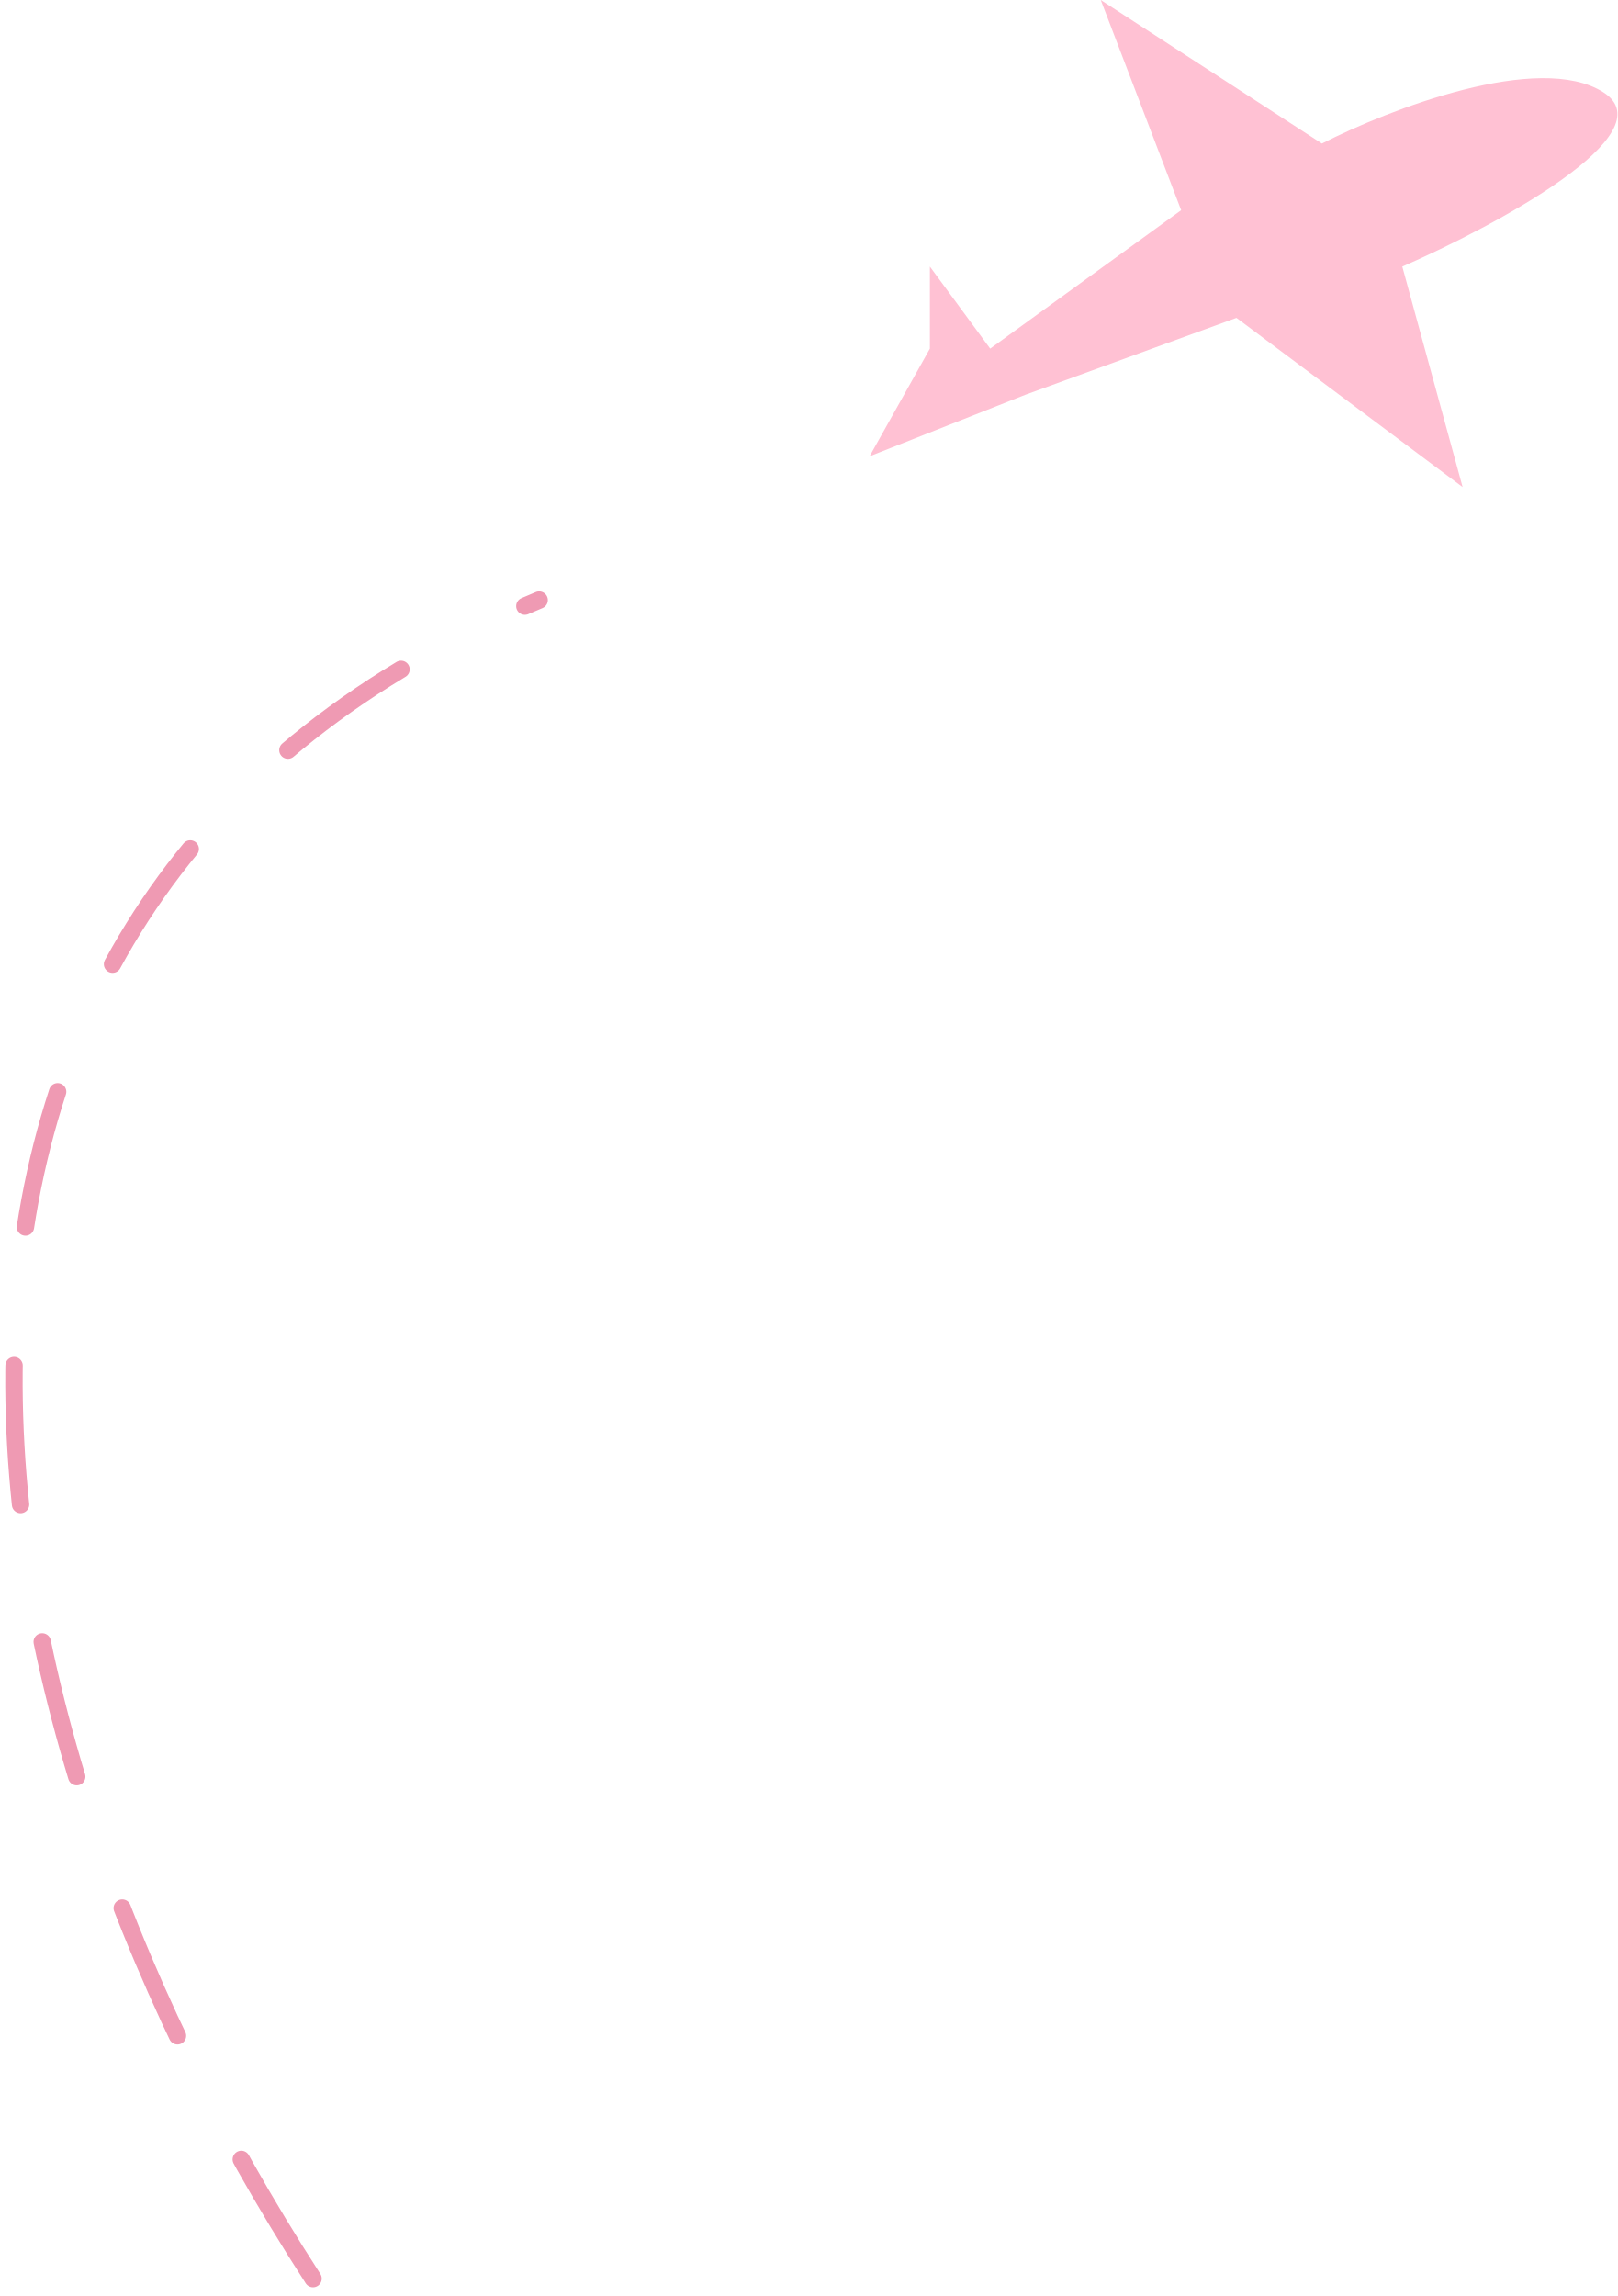
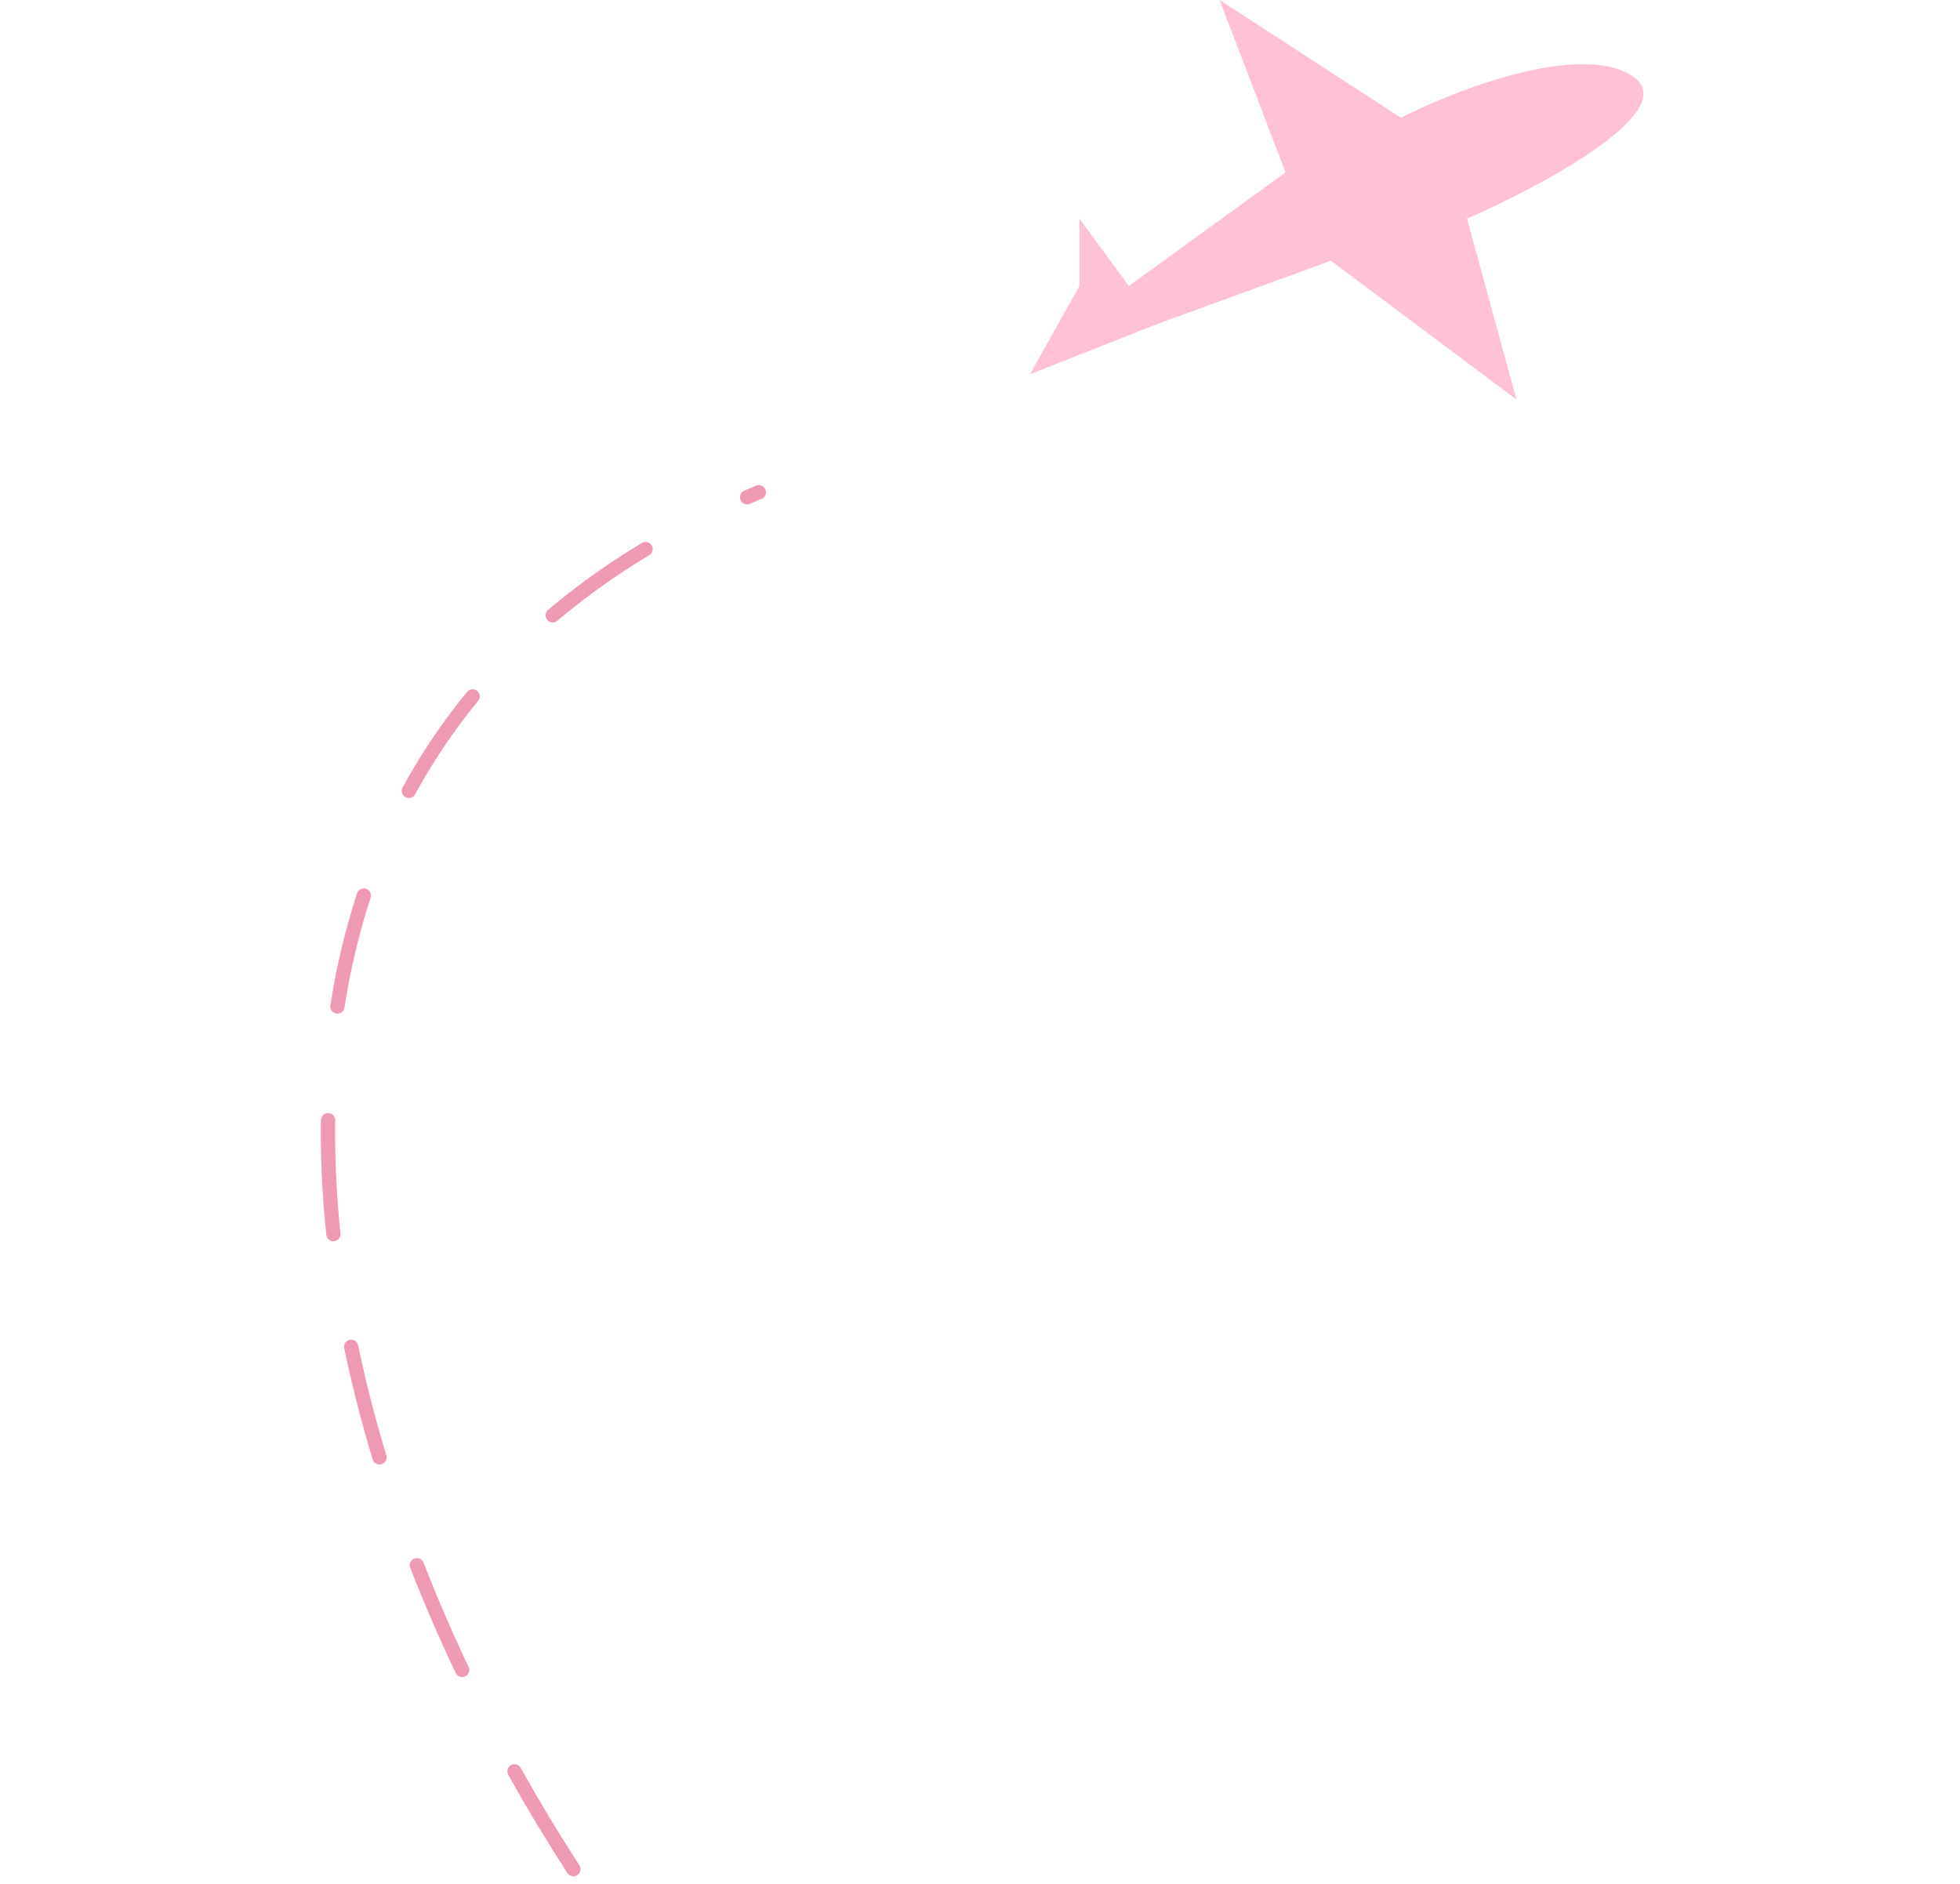
- <svg xmlns="http://www.w3.org/2000/svg" width="93" height="132" viewBox="0 0 93 132" fill="none">
+ <svg xmlns="http://www.w3.org/2000/svg" width="179" height="172" viewBox="0 0 93 132" fill="none">
  <path d="M17.999 131C-4 97 -10 51.5 31 34.5" stroke="#EF9AB3" stroke-linecap="round" stroke-linejoin="round" stroke-dasharray="8 8" />
  <path d="M67.916 12.084L56.935 20.042L53.468 15.326V20.042L50 26.232L58.958 22.695L71.095 18.274L84.099 28L80.631 15.326C86.025 12.968 95.889 7.663 92.19 5.305C88.491 2.947 79.861 6.288 76.008 8.253L63.293 0L67.916 12.084Z" fill="#FFC1D3" />
</svg>
